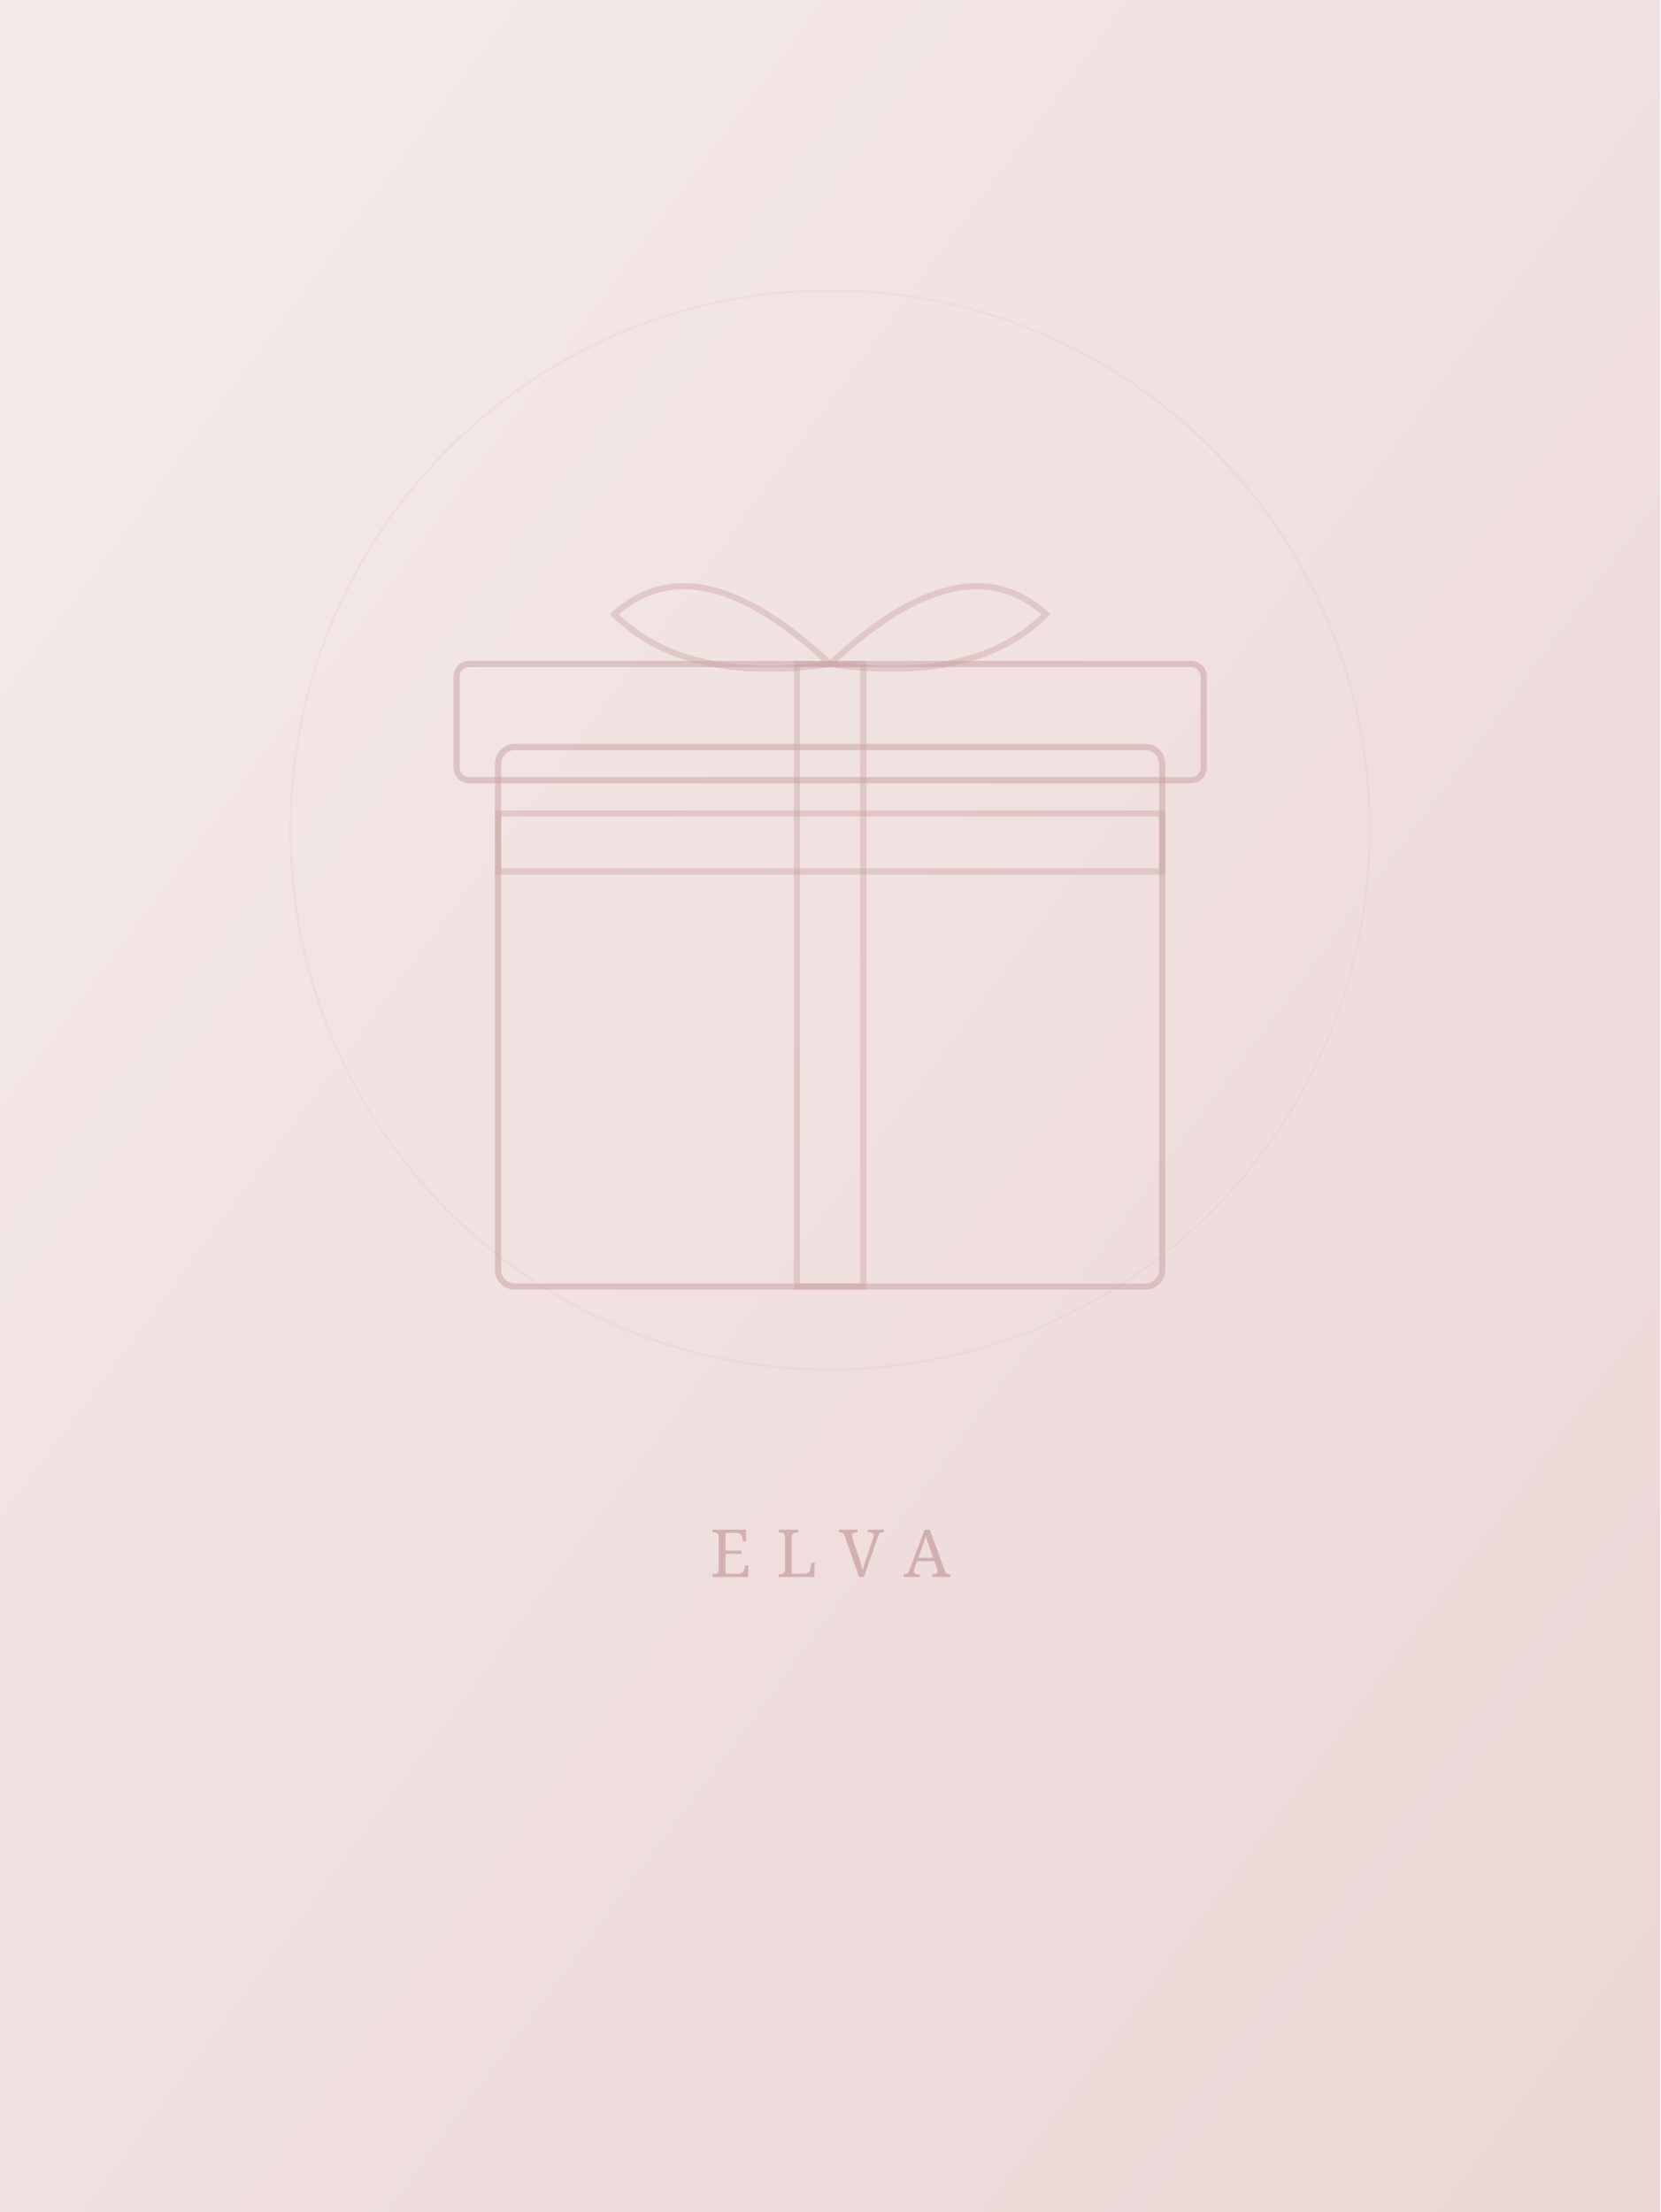
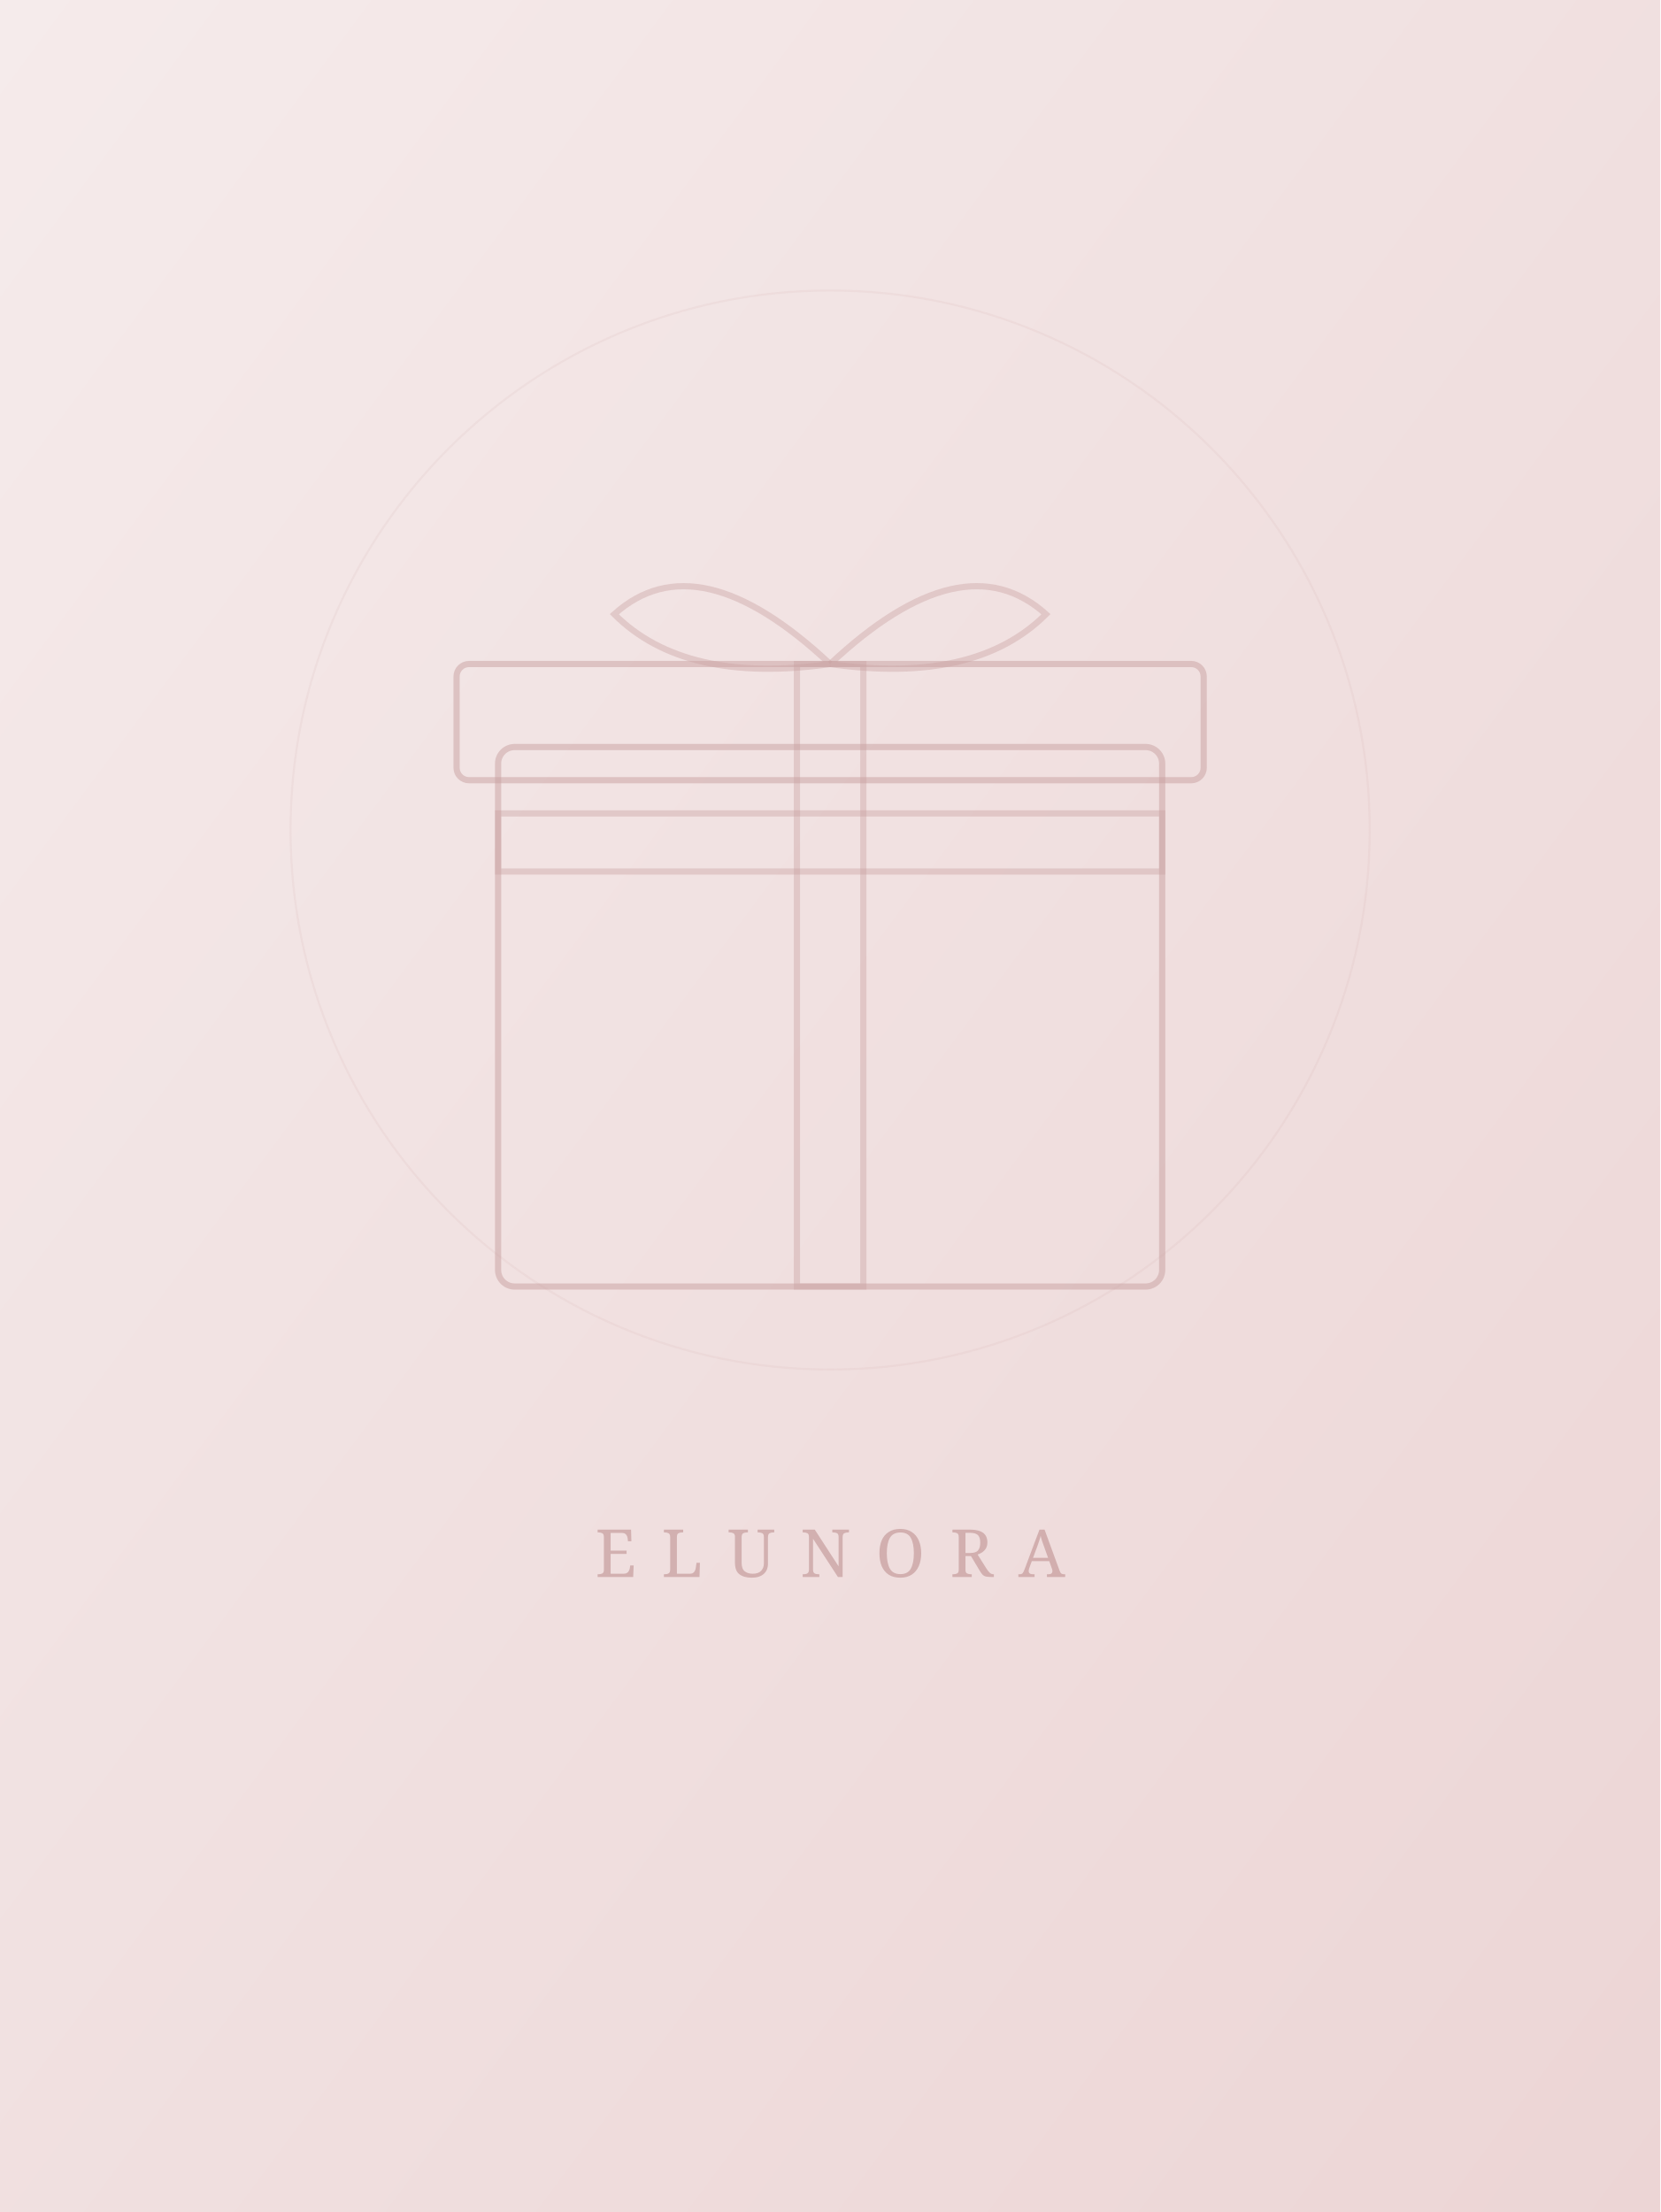
<svg xmlns="http://www.w3.org/2000/svg" viewBox="0 0 400 533" width="400" height="533">
  <defs>
    <linearGradient id="bg" x1="0%" y1="0%" x2="100%" y2="100%">
      <stop offset="0%" style="stop-color:#F5EBEB" />
      <stop offset="100%" style="stop-color:#ECD5D5" />
    </linearGradient>
  </defs>
  <rect width="400" height="533" fill="url(#bg)" />
  <rect x="120" y="180" width="160" height="130" rx="4" fill="none" stroke="#C8A0A0" stroke-width="1.5" opacity="0.5" />
  <rect x="110" y="160" width="180" height="28" rx="3" fill="none" stroke="#C8A0A0" stroke-width="1.5" opacity="0.5" />
  <rect x="192" y="160" width="16" height="150" fill="none" stroke="#C8A0A0" stroke-width="1.5" opacity="0.4" />
  <rect x="120" y="196" width="160" height="14" fill="none" stroke="#C8A0A0" stroke-width="1.5" opacity="0.4" />
  <path d="M 200 160 Q 168 130 148 148 Q 165 165 200 160" fill="none" stroke="#C8A0A0" stroke-width="1.5" opacity="0.4" />
  <path d="M 200 160 Q 232 130 252 148 Q 235 165 200 160" fill="none" stroke="#C8A0A0" stroke-width="1.5" opacity="0.4" />
  <circle cx="200" cy="200" r="130" fill="none" stroke="#C8A0A0" stroke-width="0.5" opacity="0.12" />
-   <text x="200" y="380" font-family="Georgia, serif" font-size="16" fill="#9A5A5A" text-anchor="middle" letter-spacing="6" opacity="0.35">ELVA</text>
+   <text x="200" y="380" font-family="Georgia, serif" font-size="16" fill="#9A5A5A" text-anchor="middle" letter-spacing="6" opacity="0.35">ELUNORA</text>
</svg>
